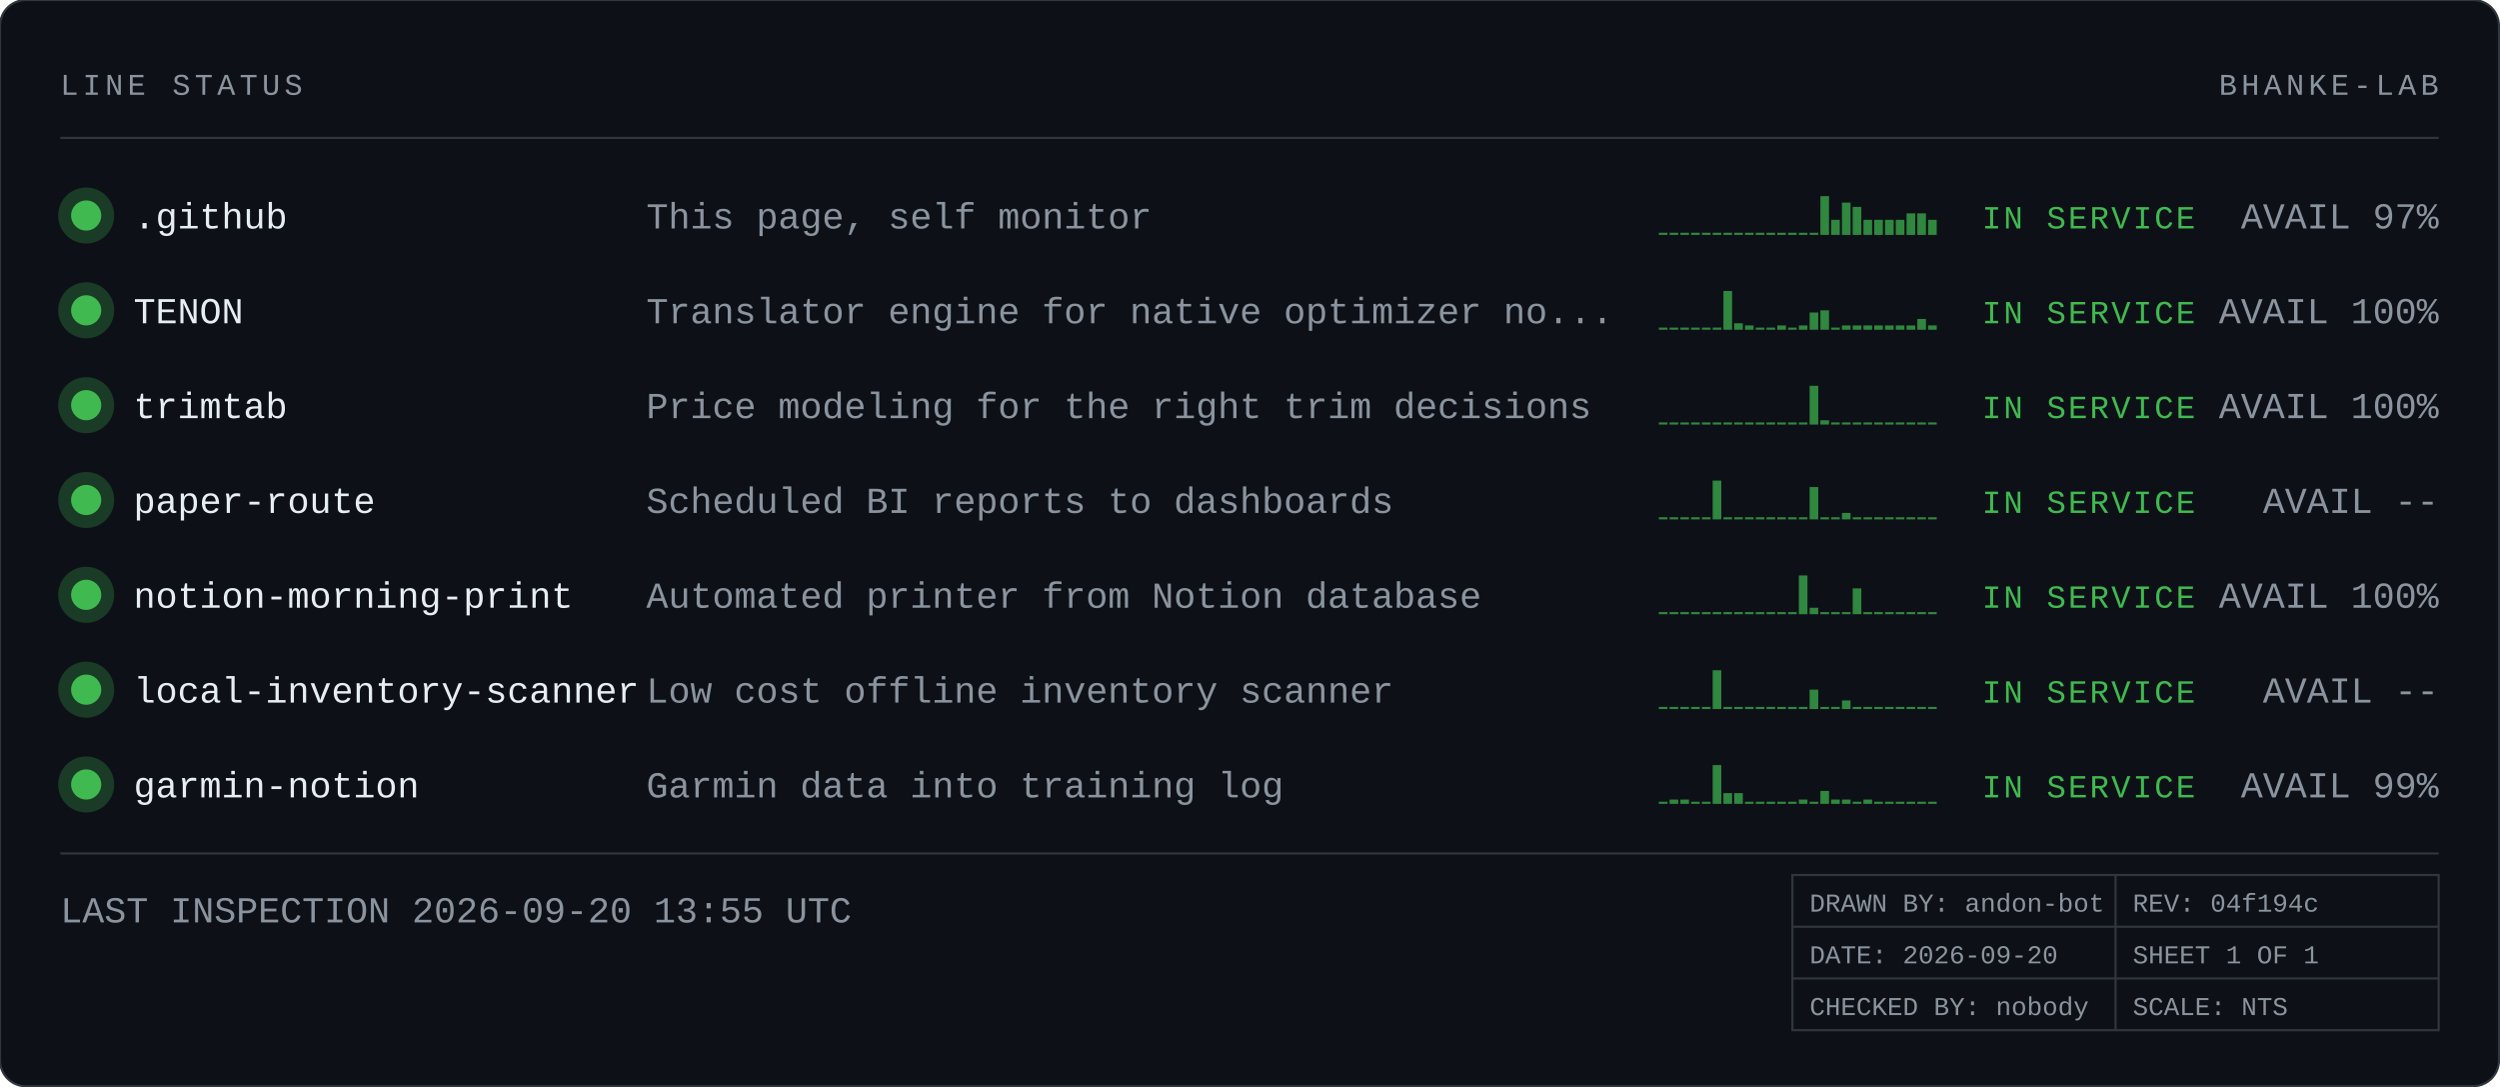
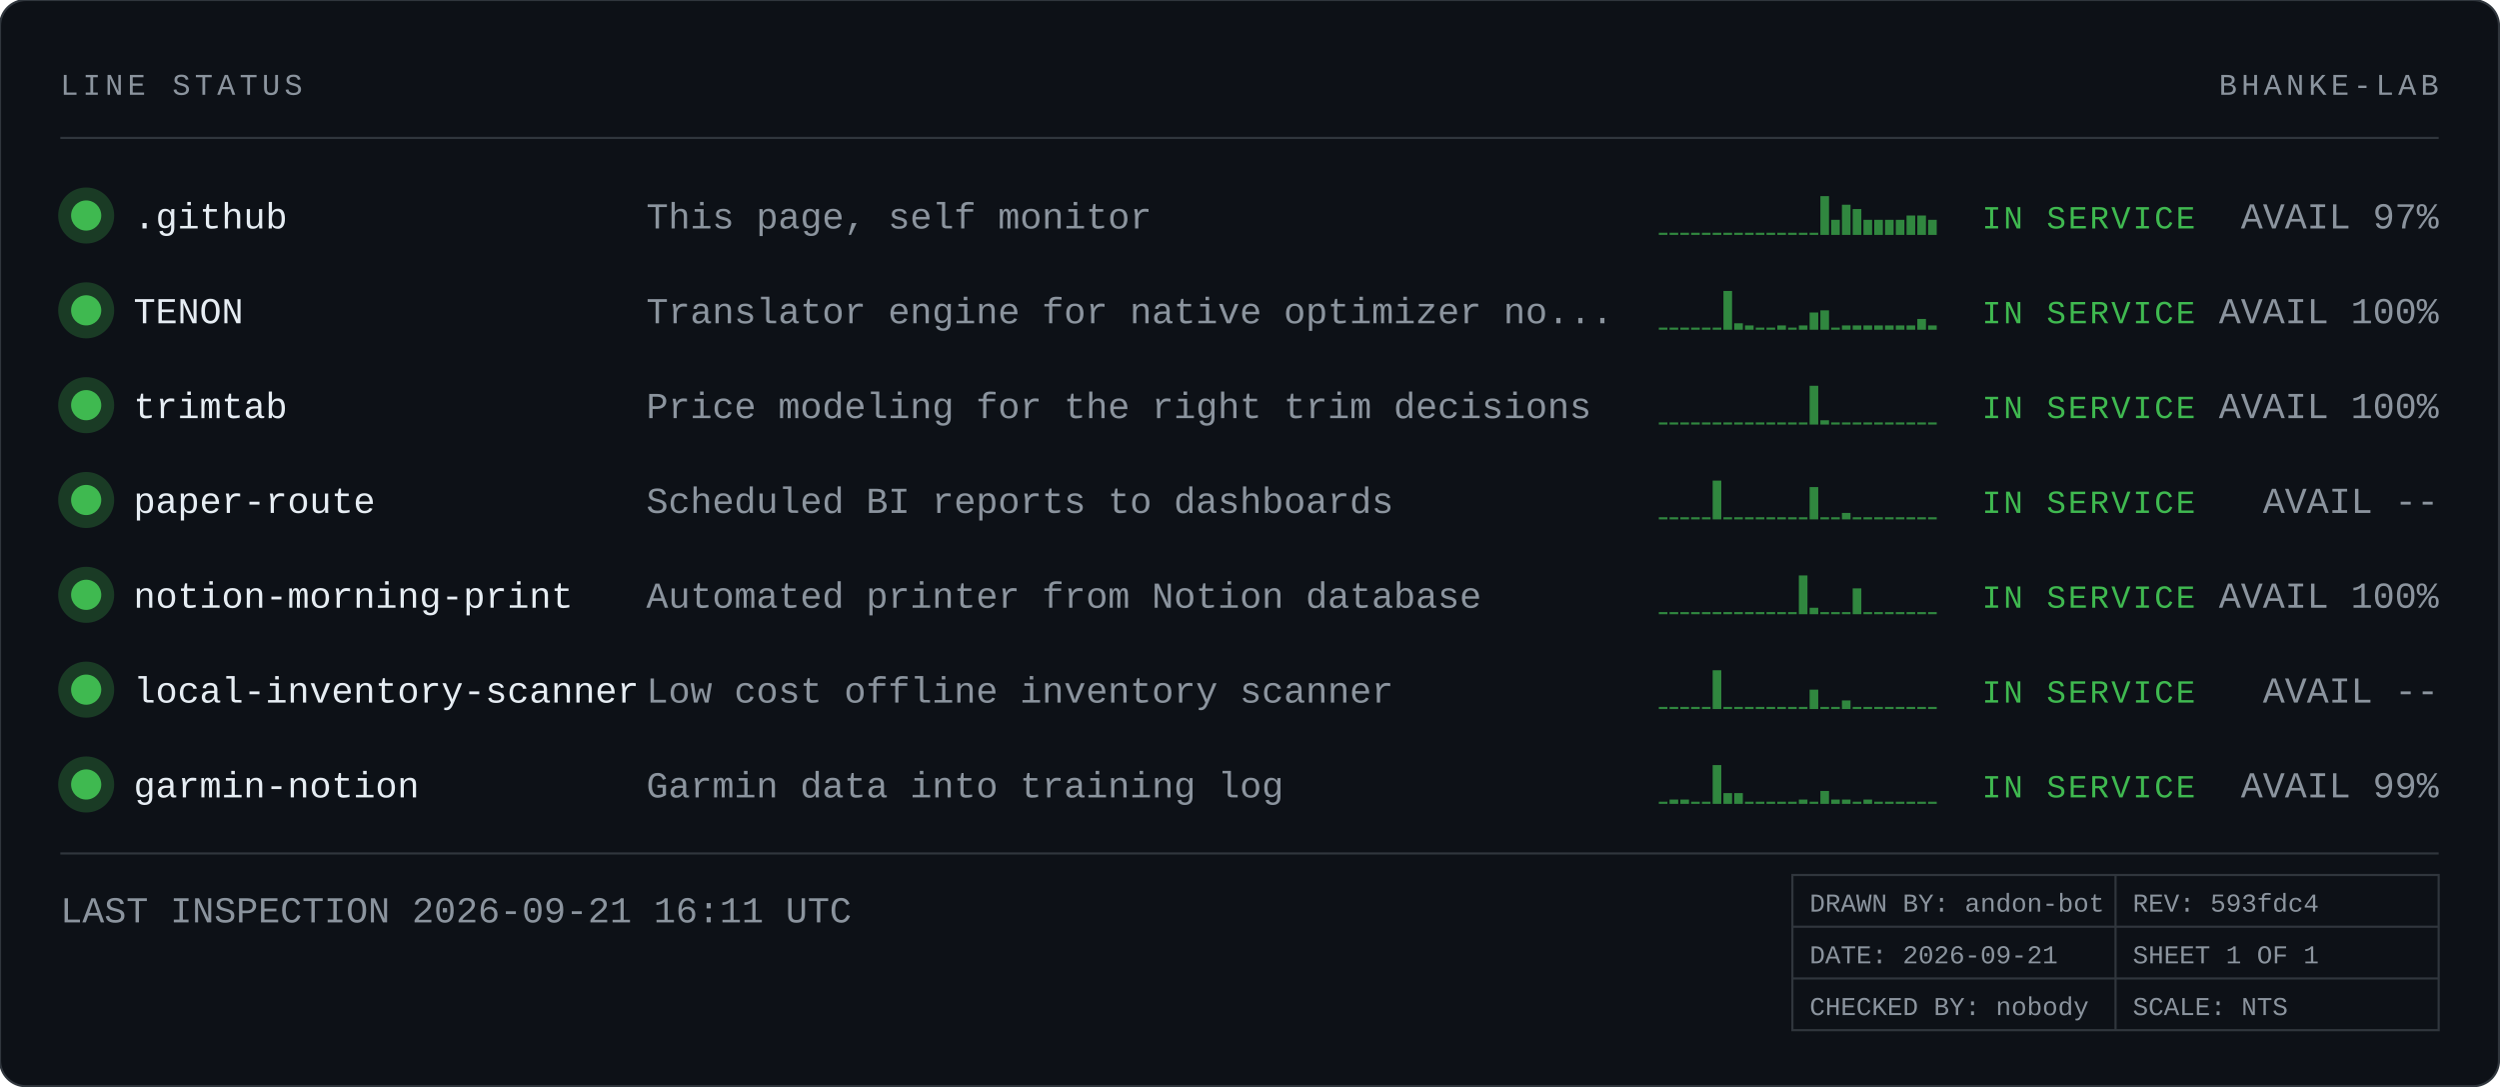
<svg xmlns="http://www.w3.org/2000/svg" width="1160" height="504" viewBox="0 0 1160 504" role="img" aria-label="Andon board">
  <style>
text { font-family: Consolas, 'Courier New', monospace; font-size: 17px; }
.hd { fill: #8b949e; font-size: 14px; letter-spacing: 2px; }
.name { fill: #e6edf3; }
.dim { fill: #8b949e; }
.st { font-size: 15px; letter-spacing: 1px; }
.tb { fill: #8b949e; font-size: 12px; }
</style>
  <rect x="0" y="0" width="1160" height="504" rx="12" fill="#0d1117" stroke="#30363d" />
  <text x="28" y="44" class="hd">LINE STATUS</text>
  <text x="1132" y="44" class="hd" text-anchor="end">BHANKE-LAB</text>
  <line x1="28" y1="64" x2="1132" y2="64" stroke="#30363d" />
  <circle cx="40" cy="100" r="13" fill="#3fb950" opacity="0.25" />
  <circle cx="40" cy="100" r="7" fill="#3fb950" />
  <text x="62" y="106" class="name">.github</text>
  <text x="300" y="106" class="dim">This page, self monitor</text>
  <rect x="770" y="108" width="4" height="1" fill="#3fb950" opacity="0.7" />
  <rect x="775" y="108" width="4" height="1" fill="#3fb950" opacity="0.7" />
  <rect x="780" y="108" width="4" height="1" fill="#3fb950" opacity="0.7" />
  <rect x="785" y="108" width="4" height="1" fill="#3fb950" opacity="0.7" />
  <rect x="790" y="108" width="4" height="1" fill="#3fb950" opacity="0.7" />
  <rect x="795" y="108" width="4" height="1" fill="#3fb950" opacity="0.7" />
  <rect x="800" y="108" width="4" height="1" fill="#3fb950" opacity="0.7" />
  <rect x="805" y="108" width="4" height="1" fill="#3fb950" opacity="0.7" />
  <rect x="810" y="108" width="4" height="1" fill="#3fb950" opacity="0.7" />
  <rect x="815" y="108" width="4" height="1" fill="#3fb950" opacity="0.7" />
  <rect x="820" y="108" width="4" height="1" fill="#3fb950" opacity="0.7" />
  <rect x="825" y="108" width="4" height="1" fill="#3fb950" opacity="0.7" />
  <rect x="830" y="108" width="4" height="1" fill="#3fb950" opacity="0.7" />
  <rect x="835" y="108" width="4" height="1" fill="#3fb950" opacity="0.7" />
  <rect x="840" y="108" width="4" height="1" fill="#3fb950" opacity="0.7" />
  <rect x="845" y="91" width="4" height="18" fill="#3fb950" opacity="0.7" />
  <rect x="850" y="102" width="4" height="7" fill="#3fb950" opacity="0.7" />
-   <rect x="855" y="94" width="4" height="15" fill="#3fb950" opacity="0.7" />
-   <rect x="860" y="96" width="4" height="13" fill="#3fb950" opacity="0.7" />
+   <rect x="855" y="95" width="4" height="14" fill="#3fb950" opacity="0.7" />
+   <rect x="860" y="97" width="4" height="12" fill="#3fb950" opacity="0.7" />
  <rect x="865" y="102" width="4" height="7" fill="#3fb950" opacity="0.7" />
  <rect x="870" y="102" width="4" height="7" fill="#3fb950" opacity="0.7" />
  <rect x="875" y="102" width="4" height="7" fill="#3fb950" opacity="0.7" />
  <rect x="880" y="102" width="4" height="7" fill="#3fb950" opacity="0.7" />
-   <rect x="885" y="99" width="4" height="10" fill="#3fb950" opacity="0.7" />
-   <rect x="890" y="99" width="4" height="10" fill="#3fb950" opacity="0.7" />
+   <rect x="885" y="100" width="4" height="9" fill="#3fb950" opacity="0.7" />
+   <rect x="890" y="100" width="4" height="9" fill="#3fb950" opacity="0.7" />
  <rect x="895" y="102" width="4" height="7" fill="#3fb950" opacity="0.7" />
  <text x="920" y="106" class="st" fill="#3fb950">IN SERVICE</text>
  <text x="1132" y="106" class="dim" text-anchor="end">AVAIL 97%</text>
  <circle cx="40" cy="144" r="13" fill="#3fb950" opacity="0.25" />
  <circle cx="40" cy="144" r="7" fill="#3fb950" />
  <text x="62" y="150" class="name">TENON</text>
  <text x="300" y="150" class="dim">Translator engine for native optimizer no...</text>
  <rect x="770" y="152" width="4" height="1" fill="#3fb950" opacity="0.7" />
  <rect x="775" y="152" width="4" height="1" fill="#3fb950" opacity="0.7" />
  <rect x="780" y="152" width="4" height="1" fill="#3fb950" opacity="0.7" />
  <rect x="785" y="152" width="4" height="1" fill="#3fb950" opacity="0.7" />
  <rect x="790" y="152" width="4" height="1" fill="#3fb950" opacity="0.7" />
  <rect x="795" y="152" width="4" height="1" fill="#3fb950" opacity="0.7" />
  <rect x="800" y="135" width="4" height="18" fill="#3fb950" opacity="0.7" />
  <rect x="805" y="150" width="4" height="3" fill="#3fb950" opacity="0.7" />
  <rect x="810" y="151" width="4" height="2" fill="#3fb950" opacity="0.7" />
  <rect x="815" y="152" width="4" height="1" fill="#3fb950" opacity="0.7" />
  <rect x="820" y="152" width="4" height="1" fill="#3fb950" opacity="0.7" />
  <rect x="825" y="151" width="4" height="2" fill="#3fb950" opacity="0.7" />
  <rect x="830" y="152" width="4" height="1" fill="#3fb950" opacity="0.7" />
  <rect x="835" y="151" width="4" height="2" fill="#3fb950" opacity="0.7" />
  <rect x="840" y="145" width="4" height="8" fill="#3fb950" opacity="0.7" />
  <rect x="845" y="144" width="4" height="9" fill="#3fb950" opacity="0.7" />
  <rect x="850" y="152" width="4" height="1" fill="#3fb950" opacity="0.7" />
  <rect x="855" y="151" width="4" height="2" fill="#3fb950" opacity="0.7" />
  <rect x="860" y="151" width="4" height="2" fill="#3fb950" opacity="0.7" />
  <rect x="865" y="151" width="4" height="2" fill="#3fb950" opacity="0.7" />
  <rect x="870" y="151" width="4" height="2" fill="#3fb950" opacity="0.7" />
  <rect x="875" y="151" width="4" height="2" fill="#3fb950" opacity="0.7" />
  <rect x="880" y="151" width="4" height="2" fill="#3fb950" opacity="0.7" />
  <rect x="885" y="151" width="4" height="2" fill="#3fb950" opacity="0.7" />
  <rect x="890" y="148" width="4" height="5" fill="#3fb950" opacity="0.7" />
  <rect x="895" y="151" width="4" height="2" fill="#3fb950" opacity="0.7" />
  <text x="920" y="150" class="st" fill="#3fb950">IN SERVICE</text>
  <text x="1132" y="150" class="dim" text-anchor="end">AVAIL 100%</text>
  <circle cx="40" cy="188" r="13" fill="#3fb950" opacity="0.25" />
  <circle cx="40" cy="188" r="7" fill="#3fb950" />
  <text x="62" y="194" class="name">trimtab</text>
  <text x="300" y="194" class="dim">Price modeling for the right trim decisions</text>
  <rect x="770" y="196" width="4" height="1" fill="#3fb950" opacity="0.7" />
  <rect x="775" y="196" width="4" height="1" fill="#3fb950" opacity="0.7" />
  <rect x="780" y="196" width="4" height="1" fill="#3fb950" opacity="0.7" />
  <rect x="785" y="196" width="4" height="1" fill="#3fb950" opacity="0.7" />
  <rect x="790" y="196" width="4" height="1" fill="#3fb950" opacity="0.7" />
  <rect x="795" y="196" width="4" height="1" fill="#3fb950" opacity="0.7" />
  <rect x="800" y="196" width="4" height="1" fill="#3fb950" opacity="0.7" />
  <rect x="805" y="196" width="4" height="1" fill="#3fb950" opacity="0.7" />
  <rect x="810" y="196" width="4" height="1" fill="#3fb950" opacity="0.7" />
  <rect x="815" y="196" width="4" height="1" fill="#3fb950" opacity="0.7" />
  <rect x="820" y="196" width="4" height="1" fill="#3fb950" opacity="0.7" />
  <rect x="825" y="196" width="4" height="1" fill="#3fb950" opacity="0.7" />
  <rect x="830" y="196" width="4" height="1" fill="#3fb950" opacity="0.7" />
  <rect x="835" y="196" width="4" height="1" fill="#3fb950" opacity="0.7" />
  <rect x="840" y="179" width="4" height="18" fill="#3fb950" opacity="0.7" />
  <rect x="845" y="195" width="4" height="2" fill="#3fb950" opacity="0.7" />
  <rect x="850" y="196" width="4" height="1" fill="#3fb950" opacity="0.7" />
  <rect x="855" y="196" width="4" height="1" fill="#3fb950" opacity="0.7" />
  <rect x="860" y="196" width="4" height="1" fill="#3fb950" opacity="0.7" />
  <rect x="865" y="196" width="4" height="1" fill="#3fb950" opacity="0.7" />
  <rect x="870" y="196" width="4" height="1" fill="#3fb950" opacity="0.7" />
  <rect x="875" y="196" width="4" height="1" fill="#3fb950" opacity="0.7" />
  <rect x="880" y="196" width="4" height="1" fill="#3fb950" opacity="0.7" />
  <rect x="885" y="196" width="4" height="1" fill="#3fb950" opacity="0.7" />
  <rect x="890" y="196" width="4" height="1" fill="#3fb950" opacity="0.7" />
  <rect x="895" y="196" width="4" height="1" fill="#3fb950" opacity="0.7" />
  <text x="920" y="194" class="st" fill="#3fb950">IN SERVICE</text>
  <text x="1132" y="194" class="dim" text-anchor="end">AVAIL 100%</text>
  <circle cx="40" cy="232" r="13" fill="#3fb950" opacity="0.25" />
  <circle cx="40" cy="232" r="7" fill="#3fb950" />
  <text x="62" y="238" class="name">paper-route</text>
  <text x="300" y="238" class="dim">Scheduled BI reports to dashboards</text>
  <rect x="770" y="240" width="4" height="1" fill="#3fb950" opacity="0.7" />
  <rect x="775" y="240" width="4" height="1" fill="#3fb950" opacity="0.7" />
  <rect x="780" y="240" width="4" height="1" fill="#3fb950" opacity="0.7" />
  <rect x="785" y="240" width="4" height="1" fill="#3fb950" opacity="0.7" />
  <rect x="790" y="240" width="4" height="1" fill="#3fb950" opacity="0.7" />
  <rect x="795" y="223" width="4" height="18" fill="#3fb950" opacity="0.7" />
  <rect x="800" y="240" width="4" height="1" fill="#3fb950" opacity="0.7" />
  <rect x="805" y="240" width="4" height="1" fill="#3fb950" opacity="0.7" />
  <rect x="810" y="240" width="4" height="1" fill="#3fb950" opacity="0.7" />
  <rect x="815" y="240" width="4" height="1" fill="#3fb950" opacity="0.7" />
  <rect x="820" y="240" width="4" height="1" fill="#3fb950" opacity="0.7" />
  <rect x="825" y="240" width="4" height="1" fill="#3fb950" opacity="0.7" />
  <rect x="830" y="240" width="4" height="1" fill="#3fb950" opacity="0.7" />
  <rect x="835" y="240" width="4" height="1" fill="#3fb950" opacity="0.7" />
  <rect x="840" y="226" width="4" height="15" fill="#3fb950" opacity="0.7" />
  <rect x="845" y="240" width="4" height="1" fill="#3fb950" opacity="0.7" />
  <rect x="850" y="240" width="4" height="1" fill="#3fb950" opacity="0.7" />
  <rect x="855" y="238" width="4" height="3" fill="#3fb950" opacity="0.7" />
  <rect x="860" y="240" width="4" height="1" fill="#3fb950" opacity="0.7" />
  <rect x="865" y="240" width="4" height="1" fill="#3fb950" opacity="0.7" />
  <rect x="870" y="240" width="4" height="1" fill="#3fb950" opacity="0.7" />
  <rect x="875" y="240" width="4" height="1" fill="#3fb950" opacity="0.7" />
  <rect x="880" y="240" width="4" height="1" fill="#3fb950" opacity="0.7" />
  <rect x="885" y="240" width="4" height="1" fill="#3fb950" opacity="0.7" />
  <rect x="890" y="240" width="4" height="1" fill="#3fb950" opacity="0.7" />
  <rect x="895" y="240" width="4" height="1" fill="#3fb950" opacity="0.7" />
  <text x="920" y="238" class="st" fill="#3fb950">IN SERVICE</text>
  <text x="1132" y="238" class="dim" text-anchor="end">AVAIL --</text>
  <circle cx="40" cy="276" r="13" fill="#3fb950" opacity="0.25" />
  <circle cx="40" cy="276" r="7" fill="#3fb950" />
  <text x="62" y="282" class="name">notion-morning-print</text>
  <text x="300" y="282" class="dim">Automated printer from Notion database</text>
  <rect x="770" y="284" width="4" height="1" fill="#3fb950" opacity="0.7" />
  <rect x="775" y="284" width="4" height="1" fill="#3fb950" opacity="0.7" />
  <rect x="780" y="284" width="4" height="1" fill="#3fb950" opacity="0.7" />
  <rect x="785" y="284" width="4" height="1" fill="#3fb950" opacity="0.7" />
  <rect x="790" y="284" width="4" height="1" fill="#3fb950" opacity="0.7" />
  <rect x="795" y="284" width="4" height="1" fill="#3fb950" opacity="0.7" />
  <rect x="800" y="284" width="4" height="1" fill="#3fb950" opacity="0.7" />
  <rect x="805" y="284" width="4" height="1" fill="#3fb950" opacity="0.7" />
  <rect x="810" y="284" width="4" height="1" fill="#3fb950" opacity="0.7" />
  <rect x="815" y="284" width="4" height="1" fill="#3fb950" opacity="0.7" />
  <rect x="820" y="284" width="4" height="1" fill="#3fb950" opacity="0.7" />
  <rect x="825" y="284" width="4" height="1" fill="#3fb950" opacity="0.7" />
  <rect x="830" y="284" width="4" height="1" fill="#3fb950" opacity="0.7" />
  <rect x="835" y="267" width="4" height="18" fill="#3fb950" opacity="0.7" />
  <rect x="840" y="282" width="4" height="3" fill="#3fb950" opacity="0.7" />
  <rect x="845" y="284" width="4" height="1" fill="#3fb950" opacity="0.7" />
  <rect x="850" y="284" width="4" height="1" fill="#3fb950" opacity="0.7" />
  <rect x="855" y="284" width="4" height="1" fill="#3fb950" opacity="0.7" />
  <rect x="860" y="273" width="4" height="12" fill="#3fb950" opacity="0.7" />
  <rect x="865" y="284" width="4" height="1" fill="#3fb950" opacity="0.7" />
  <rect x="870" y="284" width="4" height="1" fill="#3fb950" opacity="0.7" />
  <rect x="875" y="284" width="4" height="1" fill="#3fb950" opacity="0.7" />
  <rect x="880" y="284" width="4" height="1" fill="#3fb950" opacity="0.7" />
  <rect x="885" y="284" width="4" height="1" fill="#3fb950" opacity="0.7" />
  <rect x="890" y="284" width="4" height="1" fill="#3fb950" opacity="0.7" />
  <rect x="895" y="284" width="4" height="1" fill="#3fb950" opacity="0.7" />
  <text x="920" y="282" class="st" fill="#3fb950">IN SERVICE</text>
  <text x="1132" y="282" class="dim" text-anchor="end">AVAIL 100%</text>
  <circle cx="40" cy="320" r="13" fill="#3fb950" opacity="0.25" />
  <circle cx="40" cy="320" r="7" fill="#3fb950" />
  <text x="62" y="326" class="name">local-inventory-scanner</text>
  <text x="300" y="326" class="dim">Low cost offline inventory scanner</text>
  <rect x="770" y="328" width="4" height="1" fill="#3fb950" opacity="0.7" />
  <rect x="775" y="328" width="4" height="1" fill="#3fb950" opacity="0.7" />
  <rect x="780" y="328" width="4" height="1" fill="#3fb950" opacity="0.7" />
  <rect x="785" y="328" width="4" height="1" fill="#3fb950" opacity="0.7" />
  <rect x="790" y="328" width="4" height="1" fill="#3fb950" opacity="0.7" />
  <rect x="795" y="311" width="4" height="18" fill="#3fb950" opacity="0.7" />
  <rect x="800" y="328" width="4" height="1" fill="#3fb950" opacity="0.7" />
  <rect x="805" y="328" width="4" height="1" fill="#3fb950" opacity="0.7" />
  <rect x="810" y="328" width="4" height="1" fill="#3fb950" opacity="0.7" />
  <rect x="815" y="328" width="4" height="1" fill="#3fb950" opacity="0.7" />
  <rect x="820" y="328" width="4" height="1" fill="#3fb950" opacity="0.7" />
  <rect x="825" y="328" width="4" height="1" fill="#3fb950" opacity="0.7" />
  <rect x="830" y="328" width="4" height="1" fill="#3fb950" opacity="0.7" />
  <rect x="835" y="328" width="4" height="1" fill="#3fb950" opacity="0.7" />
  <rect x="840" y="320" width="4" height="9" fill="#3fb950" opacity="0.7" />
  <rect x="845" y="328" width="4" height="1" fill="#3fb950" opacity="0.7" />
  <rect x="850" y="328" width="4" height="1" fill="#3fb950" opacity="0.7" />
  <rect x="855" y="325" width="4" height="4" fill="#3fb950" opacity="0.7" />
  <rect x="860" y="328" width="4" height="1" fill="#3fb950" opacity="0.7" />
  <rect x="865" y="328" width="4" height="1" fill="#3fb950" opacity="0.7" />
  <rect x="870" y="328" width="4" height="1" fill="#3fb950" opacity="0.7" />
  <rect x="875" y="328" width="4" height="1" fill="#3fb950" opacity="0.7" />
  <rect x="880" y="328" width="4" height="1" fill="#3fb950" opacity="0.7" />
  <rect x="885" y="328" width="4" height="1" fill="#3fb950" opacity="0.7" />
  <rect x="890" y="328" width="4" height="1" fill="#3fb950" opacity="0.7" />
  <rect x="895" y="328" width="4" height="1" fill="#3fb950" opacity="0.7" />
  <text x="920" y="326" class="st" fill="#3fb950">IN SERVICE</text>
  <text x="1132" y="326" class="dim" text-anchor="end">AVAIL --</text>
  <circle cx="40" cy="364" r="13" fill="#3fb950" opacity="0.25" />
  <circle cx="40" cy="364" r="7" fill="#3fb950" />
  <text x="62" y="370" class="name">garmin-notion</text>
  <text x="300" y="370" class="dim">Garmin data into training log</text>
  <rect x="770" y="372" width="4" height="1" fill="#3fb950" opacity="0.7" />
  <rect x="775" y="371" width="4" height="2" fill="#3fb950" opacity="0.7" />
  <rect x="780" y="371" width="4" height="2" fill="#3fb950" opacity="0.7" />
  <rect x="785" y="372" width="4" height="1" fill="#3fb950" opacity="0.7" />
  <rect x="790" y="372" width="4" height="1" fill="#3fb950" opacity="0.7" />
  <rect x="795" y="355" width="4" height="18" fill="#3fb950" opacity="0.7" />
  <rect x="800" y="368" width="4" height="5" fill="#3fb950" opacity="0.7" />
  <rect x="805" y="368" width="4" height="5" fill="#3fb950" opacity="0.7" />
  <rect x="810" y="372" width="4" height="1" fill="#3fb950" opacity="0.7" />
  <rect x="815" y="372" width="4" height="1" fill="#3fb950" opacity="0.7" />
  <rect x="820" y="372" width="4" height="1" fill="#3fb950" opacity="0.7" />
  <rect x="825" y="372" width="4" height="1" fill="#3fb950" opacity="0.7" />
  <rect x="830" y="372" width="4" height="1" fill="#3fb950" opacity="0.7" />
  <rect x="835" y="371" width="4" height="2" fill="#3fb950" opacity="0.7" />
  <rect x="840" y="372" width="4" height="1" fill="#3fb950" opacity="0.7" />
  <rect x="845" y="367" width="4" height="6" fill="#3fb950" opacity="0.7" />
  <rect x="850" y="371" width="4" height="2" fill="#3fb950" opacity="0.7" />
  <rect x="855" y="371" width="4" height="2" fill="#3fb950" opacity="0.7" />
  <rect x="860" y="372" width="4" height="1" fill="#3fb950" opacity="0.7" />
  <rect x="865" y="371" width="4" height="2" fill="#3fb950" opacity="0.7" />
  <rect x="870" y="372" width="4" height="1" fill="#3fb950" opacity="0.7" />
  <rect x="875" y="372" width="4" height="1" fill="#3fb950" opacity="0.7" />
  <rect x="880" y="372" width="4" height="1" fill="#3fb950" opacity="0.7" />
  <rect x="885" y="372" width="4" height="1" fill="#3fb950" opacity="0.7" />
  <rect x="890" y="372" width="4" height="1" fill="#3fb950" opacity="0.7" />
  <rect x="895" y="372" width="4" height="1" fill="#3fb950" opacity="0.7" />
  <text x="920" y="370" class="st" fill="#3fb950">IN SERVICE</text>
  <text x="1132" y="370" class="dim" text-anchor="end">AVAIL 99%</text>
  <line x1="28" y1="396" x2="1132" y2="396" stroke="#30363d" />
-   <text x="28" y="428" class="dim">LAST INSPECTION 2026-09-20 13:55 UTC</text>
+   <text x="28" y="428" class="dim">LAST INSPECTION 2026-09-21 16:11 UTC</text>
  <rect x="832" y="406" width="300" height="72" fill="none" stroke="#30363d" />
  <line x1="832" y1="430" x2="1132" y2="430" stroke="#30363d" />
  <line x1="832" y1="454" x2="1132" y2="454" stroke="#30363d" />
  <line x1="982" y1="406" x2="982" y2="478" stroke="#30363d" />
  <text x="840" y="423" class="tb">DRAWN BY: andon-bot</text>
-   <text x="990" y="423" class="tb">REV: 04f194c</text>
-   <text x="840" y="447" class="tb">DATE: 2026-09-20</text>
+   <text x="990" y="423" class="tb">REV: 593fdc4</text>
+   <text x="840" y="447" class="tb">DATE: 2026-09-21</text>
  <text x="990" y="447" class="tb">SHEET 1 OF 1</text>
  <text x="840" y="471" class="tb">CHECKED BY: nobody</text>
  <text x="990" y="471" class="tb">SCALE: NTS</text>
</svg>
